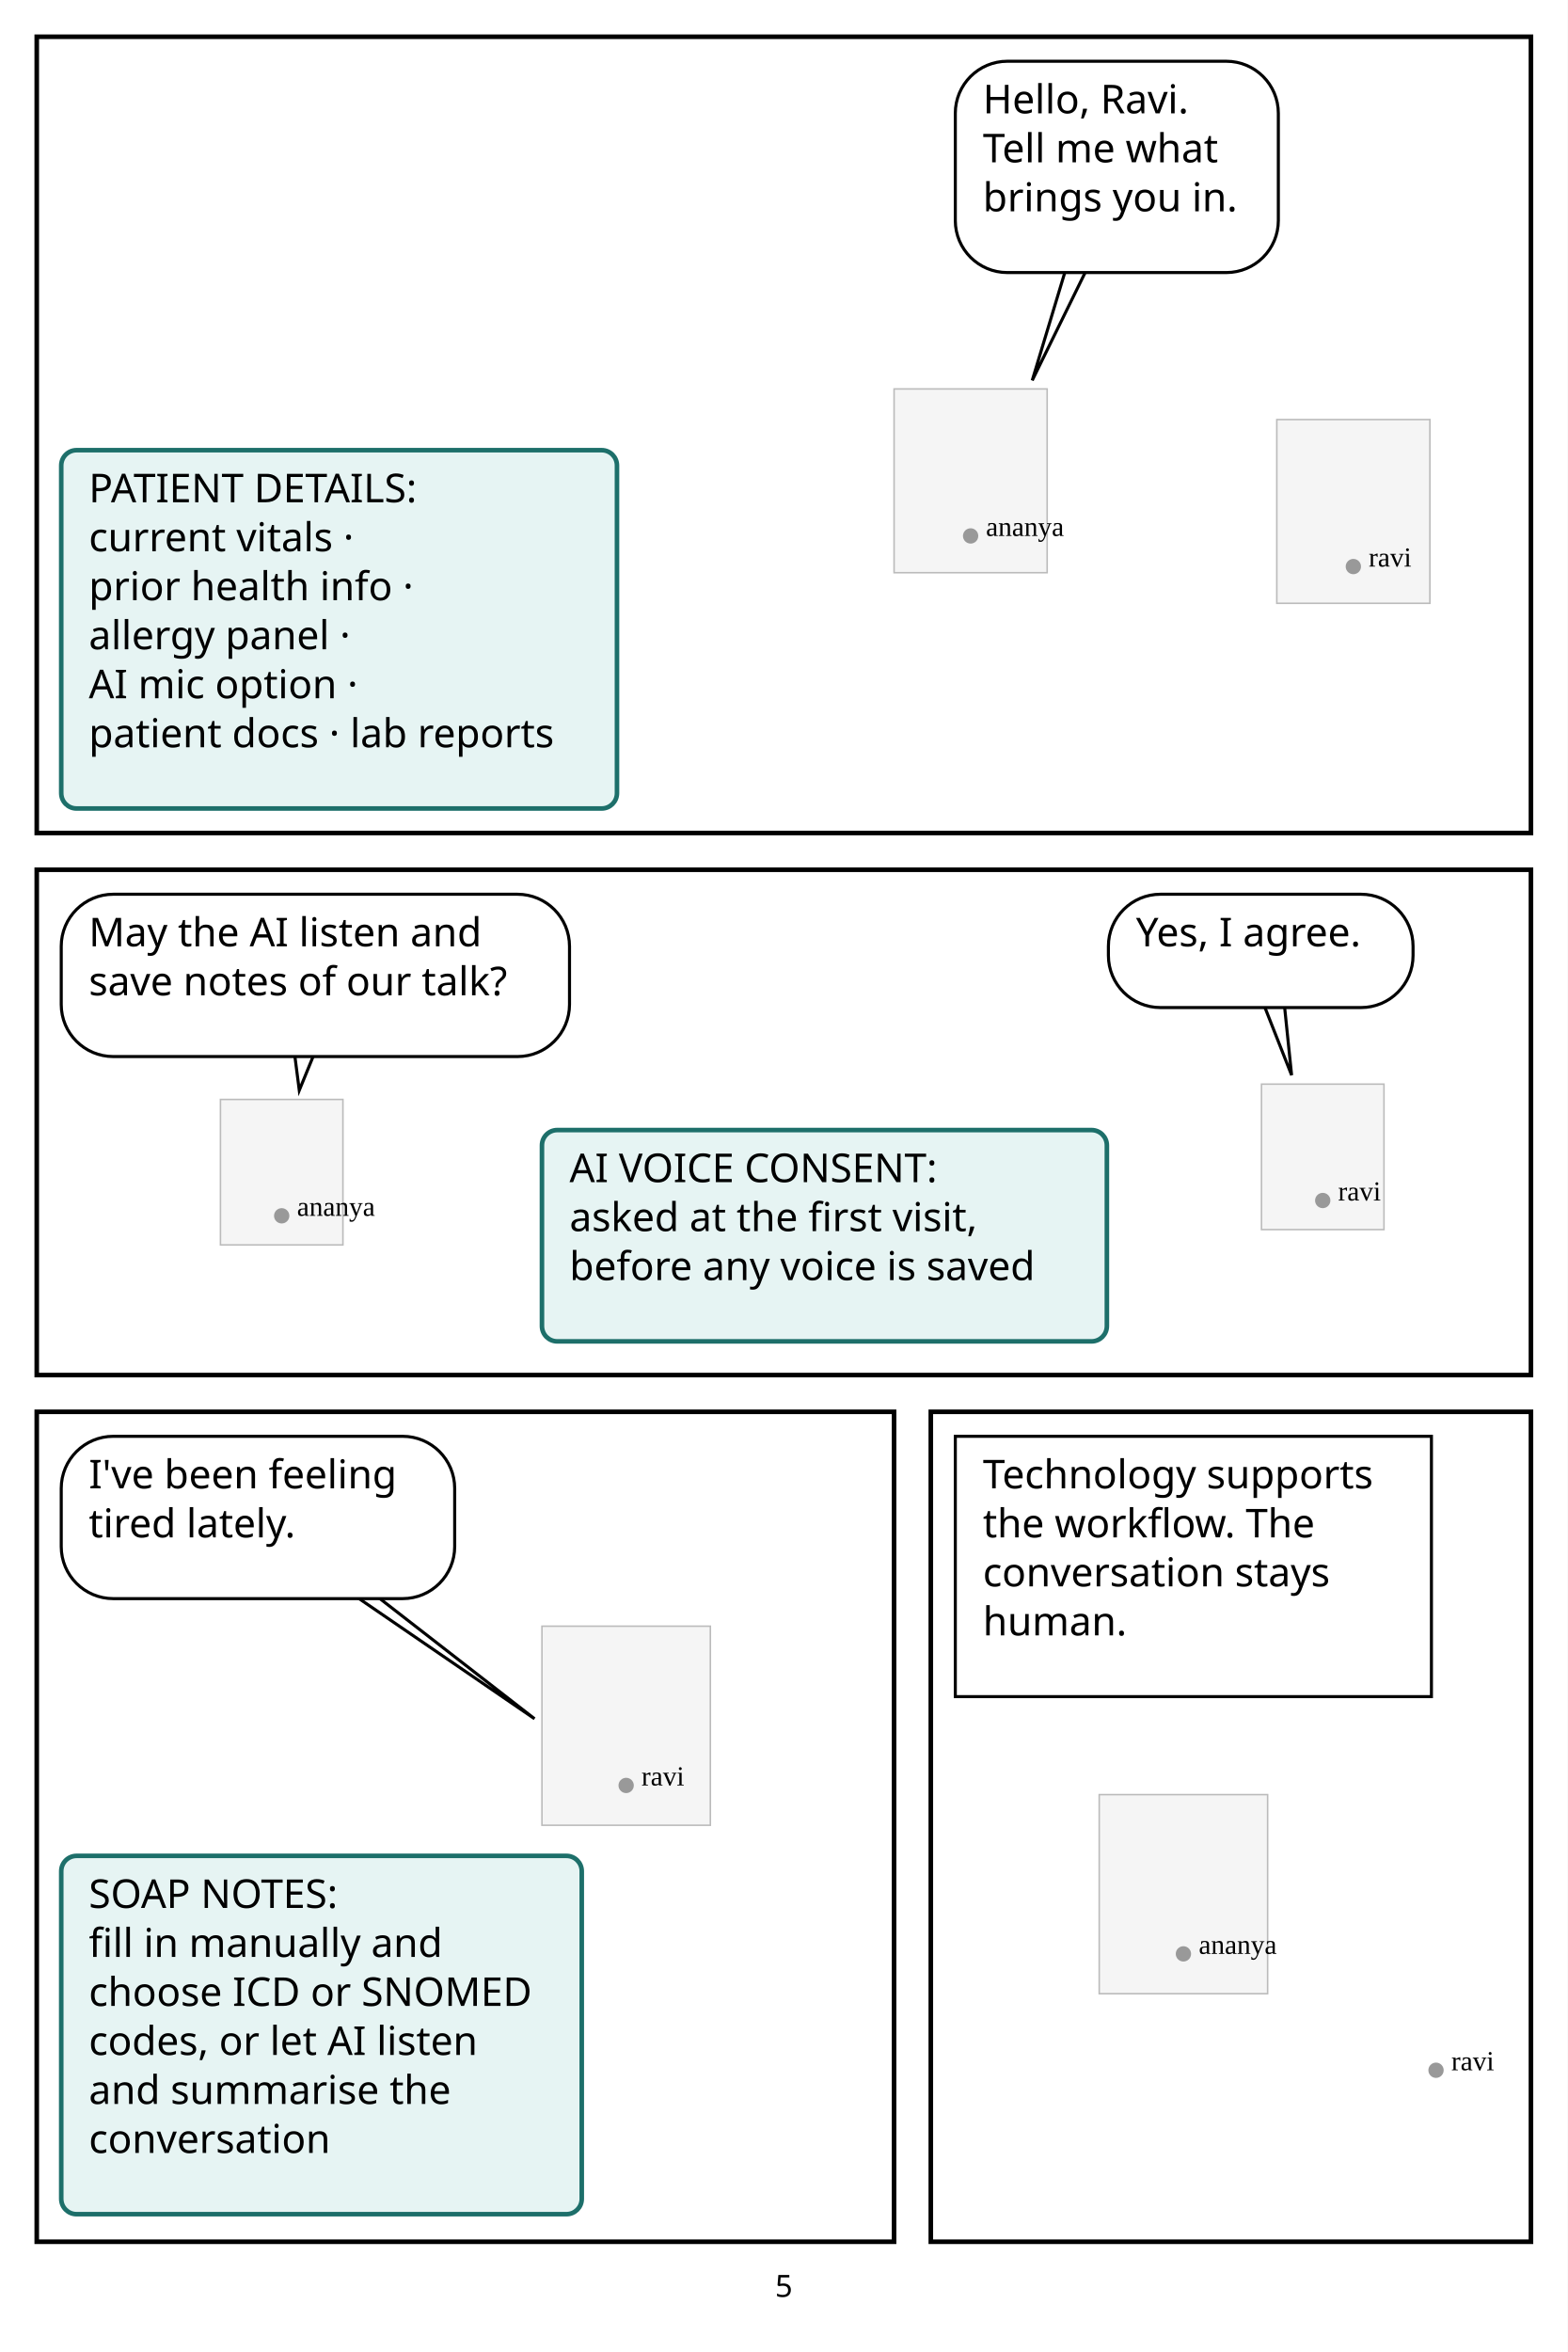
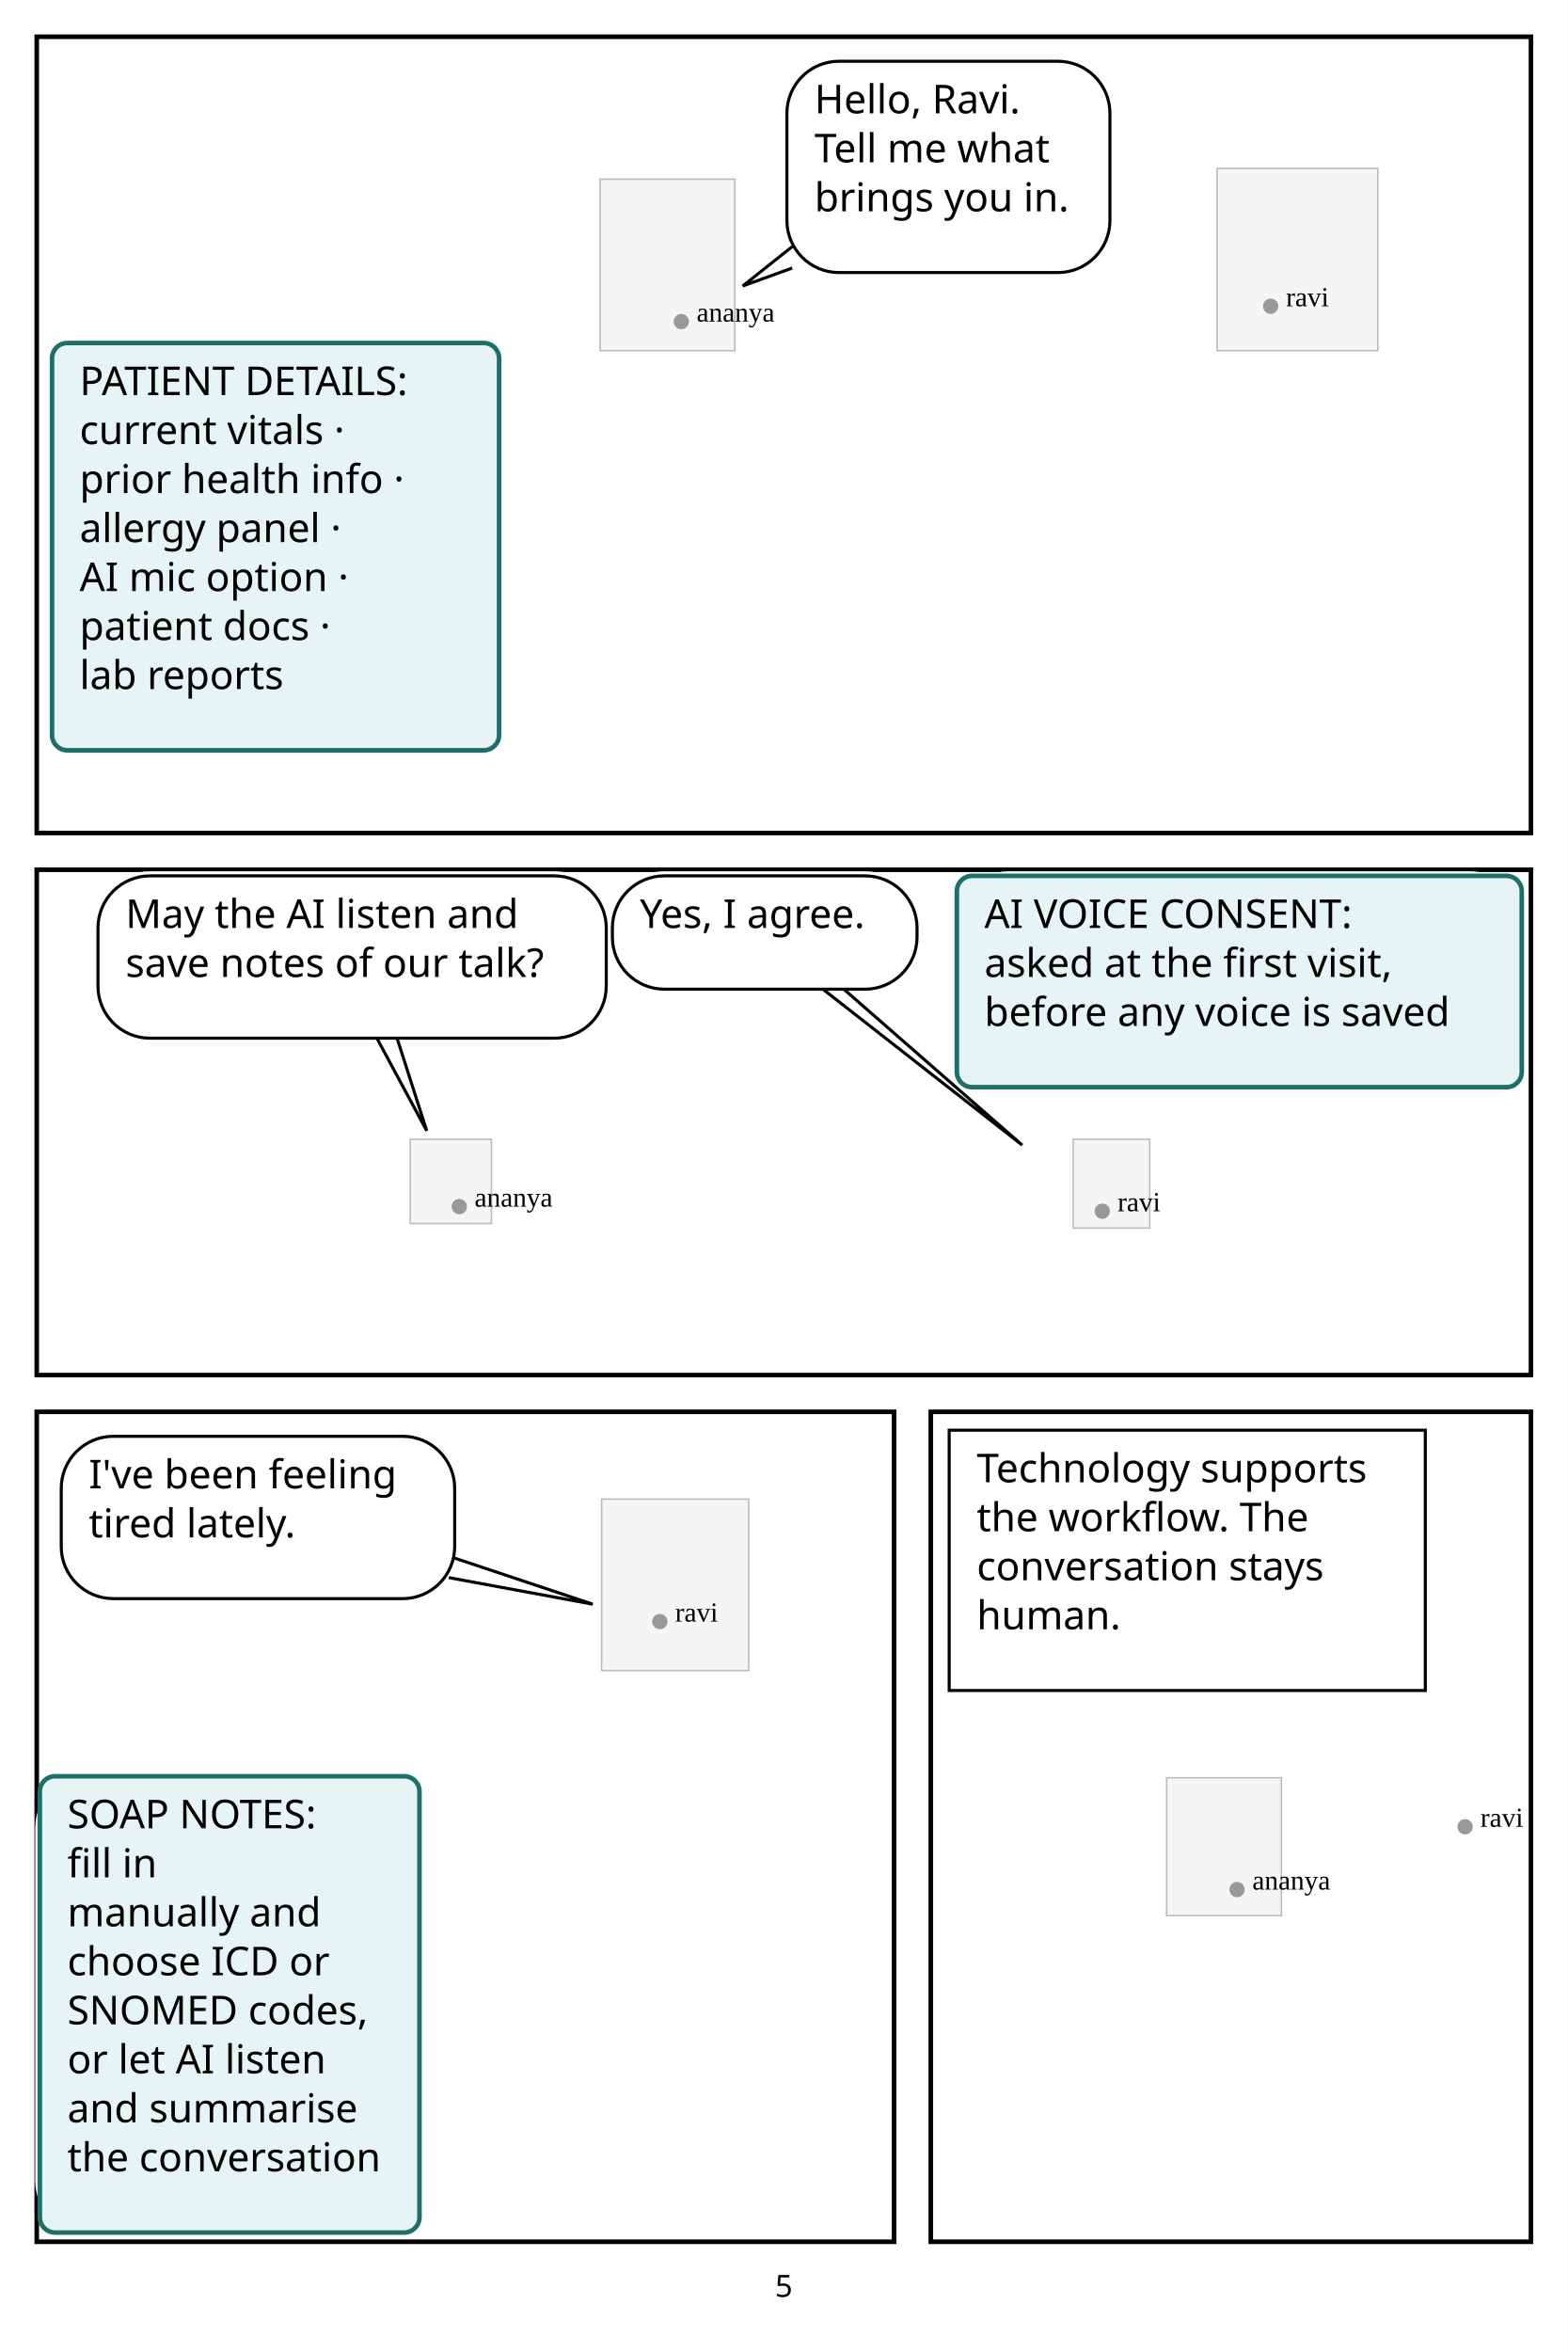
<svg xmlns="http://www.w3.org/2000/svg" width="1024" height="1536" viewBox="0 0 1024 1536">
  <rect width="1024" height="1536" fill="white" />
-   <rect x="584" y="254" width="100" height="120" fill="#f5f5f5" stroke="#bbb" />
-   <circle cx="634" cy="350" r="5" fill="#999" />
-   <text x="644" y="350" font-size="18">ananya</text>
-   <rect x="834" y="274" width="100" height="120" fill="#f5f5f5" stroke="#bbb" />
-   <circle cx="884" cy="370" r="5" fill="#999" />
-   <text x="894" y="370" font-size="18">ravi</text>
+   <rect x="392" y="117" width="88" height="112" fill="#f5f5f5" stroke="#bbb" />
+   <circle cx="445" cy="210" r="5" fill="#999" />
+   <text x="455" y="210" font-size="18">ananya</text>
+   <rect x="795" y="110" width="105" height="119" fill="#f5f5f5" stroke="#bbb" />
+   <circle cx="830" cy="200" r="5" fill="#999" />
+   <text x="840" y="200" font-size="18">ravi</text>
  <rect x="24" y="24" width="976" height="520" fill="none" stroke="black" stroke-width="3" />
-   <rect x="624" y="40" width="211" height="138" rx="34" fill="white" stroke="white" stroke-width="6" />
-   <path d="M 696.631 174.281 L 674.252 248.422 L 710.631 174.281 Z" fill="white" stroke="white" stroke-width="6" stroke-linejoin="round" />
-   <rect x="40" y="294" width="363" height="234" rx="34" fill="white" stroke="white" stroke-width="6" />
-   <path data-speaker="ananya" d="M 696.631 174.281 L 674.252 248.422 L 710.631 174.281" fill="white" stroke="black" stroke-width="2" />
-   <rect x="624" y="40" width="211" height="138" rx="34" fill="white" stroke="black" stroke-width="2" />
-   <text x="642" y="74" font-family="Meiryo,MS Gothic,sans-serif" font-size="26" fill="black">Hello, Ravi. </text>
-   <text x="642" y="106" font-family="Meiryo,MS Gothic,sans-serif" font-size="26" fill="black">Tell me what </text>
-   <text x="642" y="138" font-family="Meiryo,MS Gothic,sans-serif" font-size="26" fill="black">brings you in.</text>
-   <rect x="40" y="294" width="363" height="234" rx="10" fill="#e6f4f3" stroke="#1d6f6a" stroke-width="3" />
-   <text x="58" y="328" font-family="Meiryo,MS Gothic,sans-serif" font-size="26" fill="black">PATIENT DETAILS: </text>
-   <text x="58" y="360" font-family="Meiryo,MS Gothic,sans-serif" font-size="26" fill="black">current vitals · </text>
-   <text x="58" y="392" font-family="Meiryo,MS Gothic,sans-serif" font-size="26" fill="black">prior health info · </text>
-   <text x="58" y="424" font-family="Meiryo,MS Gothic,sans-serif" font-size="26" fill="black">allergy panel · </text>
-   <text x="58" y="456" font-family="Meiryo,MS Gothic,sans-serif" font-size="26" fill="black">AI mic option · </text>
-   <text x="58" y="488" font-family="Meiryo,MS Gothic,sans-serif" font-size="26" fill="black">patient docs · lab reports</text>
-   <rect x="144" y="718" width="80" height="95" fill="#f5f5f5" stroke="#bbb" />
-   <circle cx="184" cy="794" r="5" fill="#999" />
-   <text x="194" y="794" font-size="18">ananya</text>
-   <rect x="824" y="708" width="80" height="95" fill="#f5f5f5" stroke="#bbb" />
-   <circle cx="864" cy="784" r="5" fill="#999" />
-   <text x="874" y="784" font-size="18">ravi</text>
+   <rect x="514" y="40" width="211" height="138" rx="34" fill="white" stroke="white" stroke-width="6" />
+   <path d="M 517.462 161.059 L 485.193 186.736 L 517.462 175.059 Z" fill="white" stroke="white" stroke-width="6" stroke-linejoin="round" />
+   <rect x="34" y="224" width="292" height="266" rx="34" fill="white" stroke="white" stroke-width="6" />
+   <path data-speaker="ananya" d="M 517.462 161.059 L 485.193 186.736 L 517.462 175.059" fill="white" stroke="black" stroke-width="2" />
+   <rect x="514" y="40" width="211" height="138" rx="34" fill="white" stroke="black" stroke-width="2" />
+   <text x="532" y="74" font-family="Meiryo,MS Gothic,sans-serif" font-size="26" fill="black">Hello, Ravi. </text>
+   <text x="532" y="106" font-family="Meiryo,MS Gothic,sans-serif" font-size="26" fill="black">Tell me what </text>
+   <text x="532" y="138" font-family="Meiryo,MS Gothic,sans-serif" font-size="26" fill="black">brings you in.</text>
+   <rect x="34" y="224" width="292" height="266" rx="10" fill="#e6f4f3" stroke="#1d6f6a" stroke-width="3" />
+   <text x="52" y="258" font-family="Meiryo,MS Gothic,sans-serif" font-size="26" fill="black">PATIENT DETAILS: </text>
+   <text x="52" y="290" font-family="Meiryo,MS Gothic,sans-serif" font-size="26" fill="black">current vitals · </text>
+   <text x="52" y="322" font-family="Meiryo,MS Gothic,sans-serif" font-size="26" fill="black">prior health info · </text>
+   <text x="52" y="354" font-family="Meiryo,MS Gothic,sans-serif" font-size="26" fill="black">allergy panel · </text>
+   <text x="52" y="386" font-family="Meiryo,MS Gothic,sans-serif" font-size="26" fill="black">AI mic option · </text>
+   <text x="52" y="418" font-family="Meiryo,MS Gothic,sans-serif" font-size="26" fill="black">patient docs · </text>
+   <text x="52" y="450" font-family="Meiryo,MS Gothic,sans-serif" font-size="26" fill="black">lab reports</text>
+   <rect x="268" y="744" width="53" height="55" fill="#f5f5f5" stroke="#bbb" />
+   <circle cx="300" cy="788" r="5" fill="#999" />
+   <text x="310" y="788" font-size="18">ananya</text>
+   <rect x="701" y="744" width="50" height="58" fill="#f5f5f5" stroke="#bbb" />
+   <circle cx="720" cy="791" r="5" fill="#999" />
+   <text x="730" y="791" font-size="18">ravi</text>
  <rect x="24" y="568" width="976" height="330" fill="none" stroke="black" stroke-width="3" />
-   <rect x="40" y="584" width="332" height="106" rx="34" fill="white" stroke="white" stroke-width="6" />
-   <path d="M 192.128 686.039 L 195.482 712.058 L 206.128 686.039 Z" fill="white" stroke="white" stroke-width="6" stroke-linejoin="round" />
-   <rect x="724" y="584" width="199" height="74" rx="34" fill="white" stroke="white" stroke-width="6" />
-   <path d="M 824.729 654.118 L 843.67 702.177 L 838.729 654.118 Z" fill="white" stroke="white" stroke-width="6" stroke-linejoin="round" />
-   <rect x="354" y="738" width="369" height="138" rx="34" fill="white" stroke="white" stroke-width="6" />
-   <path data-speaker="ananya" d="M 192.128 686.039 L 195.482 712.058 L 206.128 686.039" fill="white" stroke="black" stroke-width="2" />
-   <rect x="40" y="584" width="332" height="106" rx="34" fill="white" stroke="black" stroke-width="2" />
-   <text x="58" y="618" font-family="Meiryo,MS Gothic,sans-serif" font-size="26" fill="black">May the AI listen and </text>
-   <text x="58" y="650" font-family="Meiryo,MS Gothic,sans-serif" font-size="26" fill="black">save notes of our talk?</text>
-   <path data-speaker="ravi" d="M 824.729 654.118 L 843.67 702.177 L 838.729 654.118" fill="white" stroke="black" stroke-width="2" />
-   <rect x="724" y="584" width="199" height="74" rx="34" fill="white" stroke="black" stroke-width="2" />
-   <text x="742" y="618" font-family="Meiryo,MS Gothic,sans-serif" font-size="26" fill="black">Yes, I agree.</text>
-   <rect x="354" y="738" width="369" height="138" rx="10" fill="#e6f4f3" stroke="#1d6f6a" stroke-width="3" />
-   <text x="372" y="772" font-family="Meiryo,MS Gothic,sans-serif" font-size="26" fill="black">AI VOICE CONSENT: </text>
-   <text x="372" y="804" font-family="Meiryo,MS Gothic,sans-serif" font-size="26" fill="black">asked at the first visit, </text>
-   <text x="372" y="836" font-family="Meiryo,MS Gothic,sans-serif" font-size="26" fill="black">before any voice is saved</text>
-   <rect x="354" y="1062" width="110" height="130" fill="#f5f5f5" stroke="#bbb" />
-   <circle cx="409" cy="1166" r="5" fill="#999" />
-   <text x="419" y="1166" font-size="18">ravi</text>
+   <rect x="64" y="572" width="332" height="106" rx="34" fill="white" stroke="white" stroke-width="6" />
+   <path d="M 244.182 674.325 L 278.737 738.487 L 258.182 674.325 Z" fill="white" stroke="white" stroke-width="6" stroke-linejoin="round" />
+   <rect x="400" y="572" width="199" height="74" rx="34" fill="white" stroke="white" stroke-width="6" />
+   <path d="M 534.242 643.454 L 667.723 747.85 L 548.242 643.454 Z" fill="white" stroke="white" stroke-width="6" stroke-linejoin="round" />
+   <rect x="625" y="572" width="369" height="138" rx="34" fill="white" stroke="white" stroke-width="6" />
+   <path data-speaker="ananya" d="M 244.182 674.325 L 278.737 738.487 L 258.182 674.325" fill="white" stroke="black" stroke-width="2" />
+   <rect x="64" y="572" width="332" height="106" rx="34" fill="white" stroke="black" stroke-width="2" />
+   <text x="82" y="606" font-family="Meiryo,MS Gothic,sans-serif" font-size="26" fill="black">May the AI listen and </text>
+   <text x="82" y="638" font-family="Meiryo,MS Gothic,sans-serif" font-size="26" fill="black">save notes of our talk?</text>
+   <path data-speaker="ravi" d="M 534.242 643.454 L 667.723 747.85 L 548.242 643.454" fill="white" stroke="black" stroke-width="2" />
+   <rect x="400" y="572" width="199" height="74" rx="34" fill="white" stroke="black" stroke-width="2" />
+   <text x="418" y="606" font-family="Meiryo,MS Gothic,sans-serif" font-size="26" fill="black">Yes, I agree.</text>
+   <rect x="625" y="572" width="369" height="138" rx="10" fill="#e6f4f3" stroke="#1d6f6a" stroke-width="3" />
+   <text x="643" y="606" font-family="Meiryo,MS Gothic,sans-serif" font-size="26" fill="black">AI VOICE CONSENT: </text>
+   <text x="643" y="638" font-family="Meiryo,MS Gothic,sans-serif" font-size="26" fill="black">asked at the first visit, </text>
+   <text x="643" y="670" font-family="Meiryo,MS Gothic,sans-serif" font-size="26" fill="black">before any voice is saved</text>
+   <rect x="393" y="979" width="96" height="112" fill="#f5f5f5" stroke="#bbb" />
+   <circle cx="431" cy="1059" r="5" fill="#999" />
+   <text x="441" y="1059" font-size="18">ravi</text>
  <rect x="24" y="922" width="560" height="542" fill="none" stroke="black" stroke-width="3" />
  <rect x="40" y="938" width="257" height="106" rx="34" fill="white" stroke="white" stroke-width="6" />
-   <path d="M 231.103 1041.647 L 349.148 1122.449 L 245.103 1041.647 Z" fill="white" stroke="white" stroke-width="6" stroke-linejoin="round" />
-   <rect x="40" y="1212" width="340" height="234" rx="34" fill="white" stroke="white" stroke-width="6" />
-   <path data-speaker="ravi" d="M 231.103 1041.647 L 349.148 1122.449 L 245.103 1041.647" fill="white" stroke="black" stroke-width="2" />
+   <path d="M 293.128 1016.285 L 387.192 1047.652 L 293.128 1030.285 Z" fill="white" stroke="white" stroke-width="6" stroke-linejoin="round" />
+   <rect x="26" y="1160" width="248" height="298" rx="34" fill="white" stroke="white" stroke-width="6" />
+   <path data-speaker="ravi" d="M 293.128 1016.285 L 387.192 1047.652 L 293.128 1030.285" fill="white" stroke="black" stroke-width="2" />
  <rect x="40" y="938" width="257" height="106" rx="34" fill="white" stroke="black" stroke-width="2" />
  <text x="58" y="972" font-family="Meiryo,MS Gothic,sans-serif" font-size="26" fill="black">I've been feeling </text>
  <text x="58" y="1004" font-family="Meiryo,MS Gothic,sans-serif" font-size="26" fill="black">tired lately.</text>
-   <rect x="40" y="1212" width="340" height="234" rx="10" fill="#e6f4f3" stroke="#1d6f6a" stroke-width="3" />
-   <text x="58" y="1246" font-family="Meiryo,MS Gothic,sans-serif" font-size="26" fill="black">SOAP NOTES: </text>
-   <text x="58" y="1278" font-family="Meiryo,MS Gothic,sans-serif" font-size="26" fill="black">fill in manually and </text>
-   <text x="58" y="1310" font-family="Meiryo,MS Gothic,sans-serif" font-size="26" fill="black">choose ICD or SNOMED </text>
-   <text x="58" y="1342" font-family="Meiryo,MS Gothic,sans-serif" font-size="26" fill="black">codes, or let AI listen </text>
-   <text x="58" y="1374" font-family="Meiryo,MS Gothic,sans-serif" font-size="26" fill="black">and summarise the </text>
-   <text x="58" y="1406" font-family="Meiryo,MS Gothic,sans-serif" font-size="26" fill="black">conversation</text>
-   <rect x="718" y="1172" width="110" height="130" fill="#f5f5f5" stroke="#bbb" />
-   <circle cx="773" cy="1276" r="5" fill="#999" />
-   <text x="783" y="1276" font-size="18">ananya</text>
-   <circle cx="938" cy="1352" r="5" fill="#999" />
-   <text x="948" y="1352" font-size="18">ravi</text>
+   <rect x="26" y="1160" width="248" height="298" rx="10" fill="#e6f4f3" stroke="#1d6f6a" stroke-width="3" />
+   <text x="44" y="1194" font-family="Meiryo,MS Gothic,sans-serif" font-size="26" fill="black">SOAP NOTES: </text>
+   <text x="44" y="1226" font-family="Meiryo,MS Gothic,sans-serif" font-size="26" fill="black">fill in </text>
+   <text x="44" y="1258" font-family="Meiryo,MS Gothic,sans-serif" font-size="26" fill="black">manually and </text>
+   <text x="44" y="1290" font-family="Meiryo,MS Gothic,sans-serif" font-size="26" fill="black">choose ICD or </text>
+   <text x="44" y="1322" font-family="Meiryo,MS Gothic,sans-serif" font-size="26" fill="black">SNOMED codes, </text>
+   <text x="44" y="1354" font-family="Meiryo,MS Gothic,sans-serif" font-size="26" fill="black">or let AI listen </text>
+   <text x="44" y="1386" font-family="Meiryo,MS Gothic,sans-serif" font-size="26" fill="black">and summarise </text>
+   <text x="44" y="1418" font-family="Meiryo,MS Gothic,sans-serif" font-size="26" fill="black">the conversation</text>
+   <rect x="762" y="1161" width="75" height="90" fill="#f5f5f5" stroke="#bbb" />
+   <circle cx="808" cy="1234" r="5" fill="#999" />
+   <text x="818" y="1234" font-size="18">ananya</text>
+   <circle cx="957" cy="1193" r="5" fill="#999" />
+   <text x="967" y="1193" font-size="18">ravi</text>
  <rect x="608" y="922" width="392" height="542" fill="none" stroke="black" stroke-width="3" />
-   <rect x="624" y="938" width="311" height="170" rx="34" fill="white" stroke="white" stroke-width="6" />
-   <rect x="624" y="938" width="311" height="170" fill="white" stroke="black" stroke-width="2" />
-   <text x="642" y="972" font-family="Meiryo,MS Gothic,sans-serif" font-size="26" fill="black">Technology supports </text>
-   <text x="642" y="1004" font-family="Meiryo,MS Gothic,sans-serif" font-size="26" fill="black">the workflow. The </text>
-   <text x="642" y="1036" font-family="Meiryo,MS Gothic,sans-serif" font-size="26" fill="black">conversation stays </text>
-   <text x="642" y="1068" font-family="Meiryo,MS Gothic,sans-serif" font-size="26" fill="black">human.</text>
+   <rect x="620" y="934" width="311" height="170" rx="34" fill="white" stroke="white" stroke-width="6" />
+   <rect x="620" y="934" width="311" height="170" fill="white" stroke="black" stroke-width="2" />
+   <text x="638" y="968" font-family="Meiryo,MS Gothic,sans-serif" font-size="26" fill="black">Technology supports </text>
+   <text x="638" y="1000" font-family="Meiryo,MS Gothic,sans-serif" font-size="26" fill="black">the workflow. The </text>
+   <text x="638" y="1032" font-family="Meiryo,MS Gothic,sans-serif" font-size="26" fill="black">conversation stays </text>
+   <text x="638" y="1064" font-family="Meiryo,MS Gothic,sans-serif" font-size="26" fill="black">human.</text>
  <text x="512" y="1500" text-anchor="middle" font-family="sans-serif" font-size="20">5</text>
</svg>
